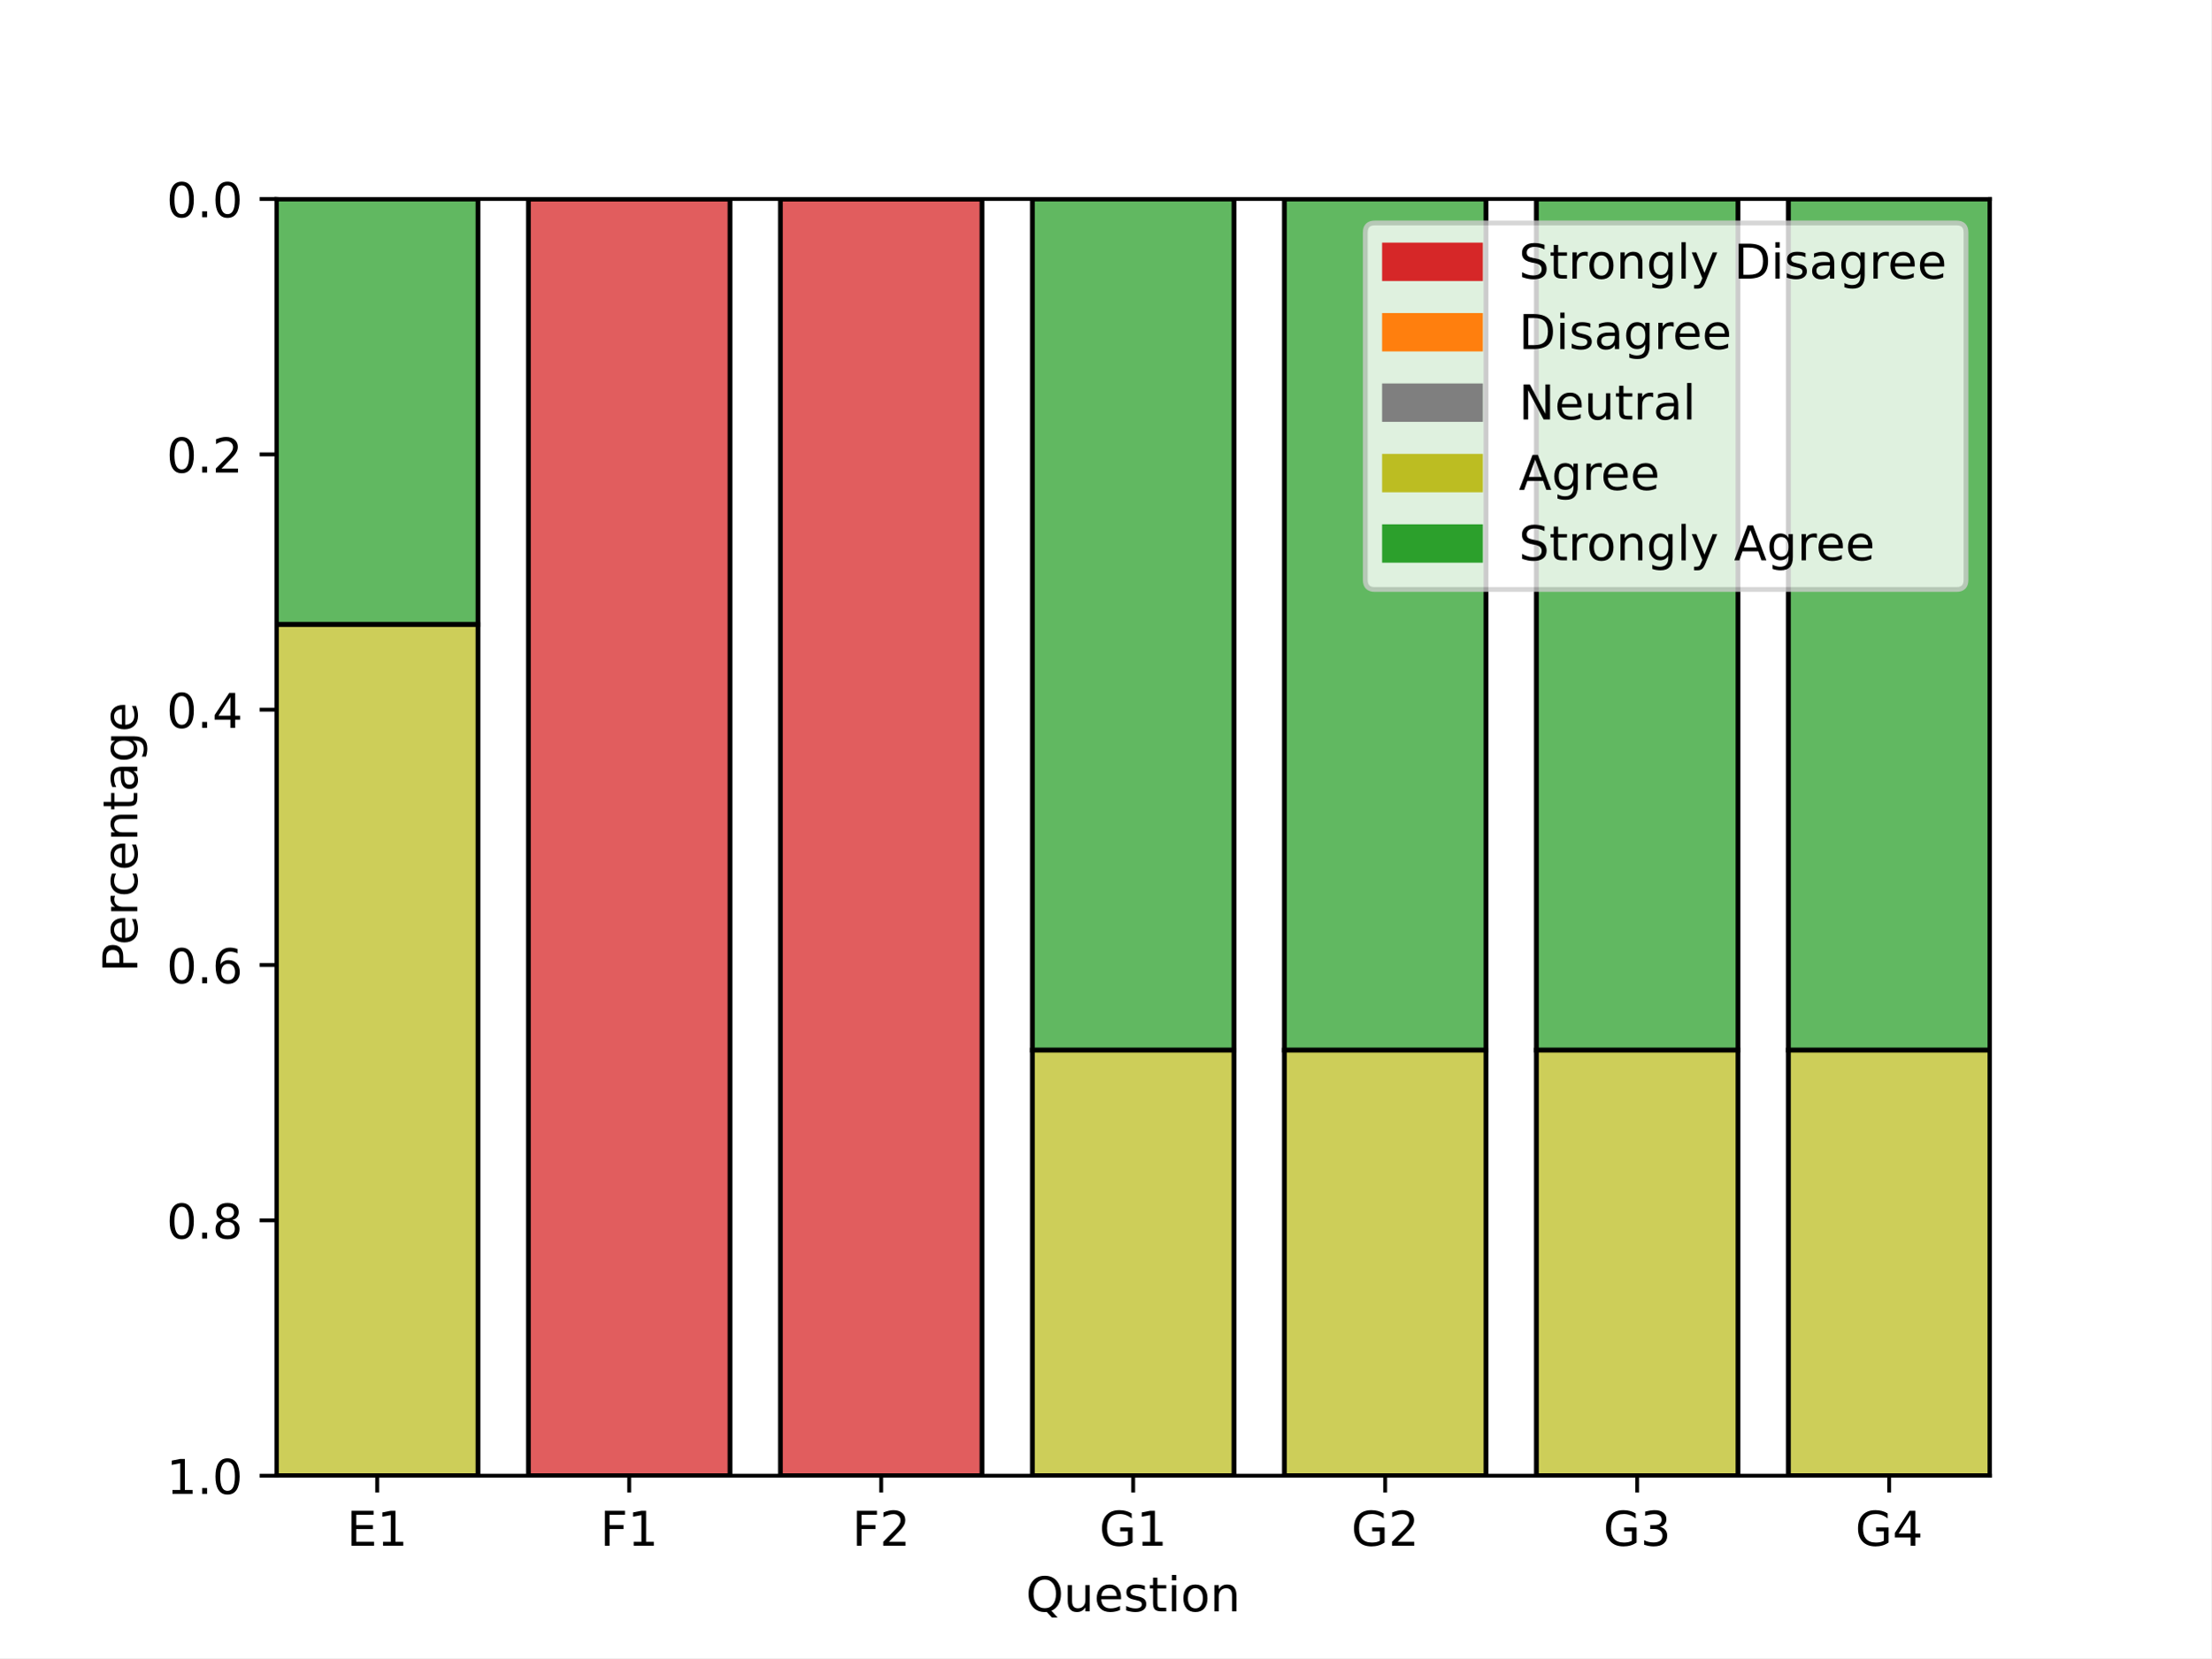
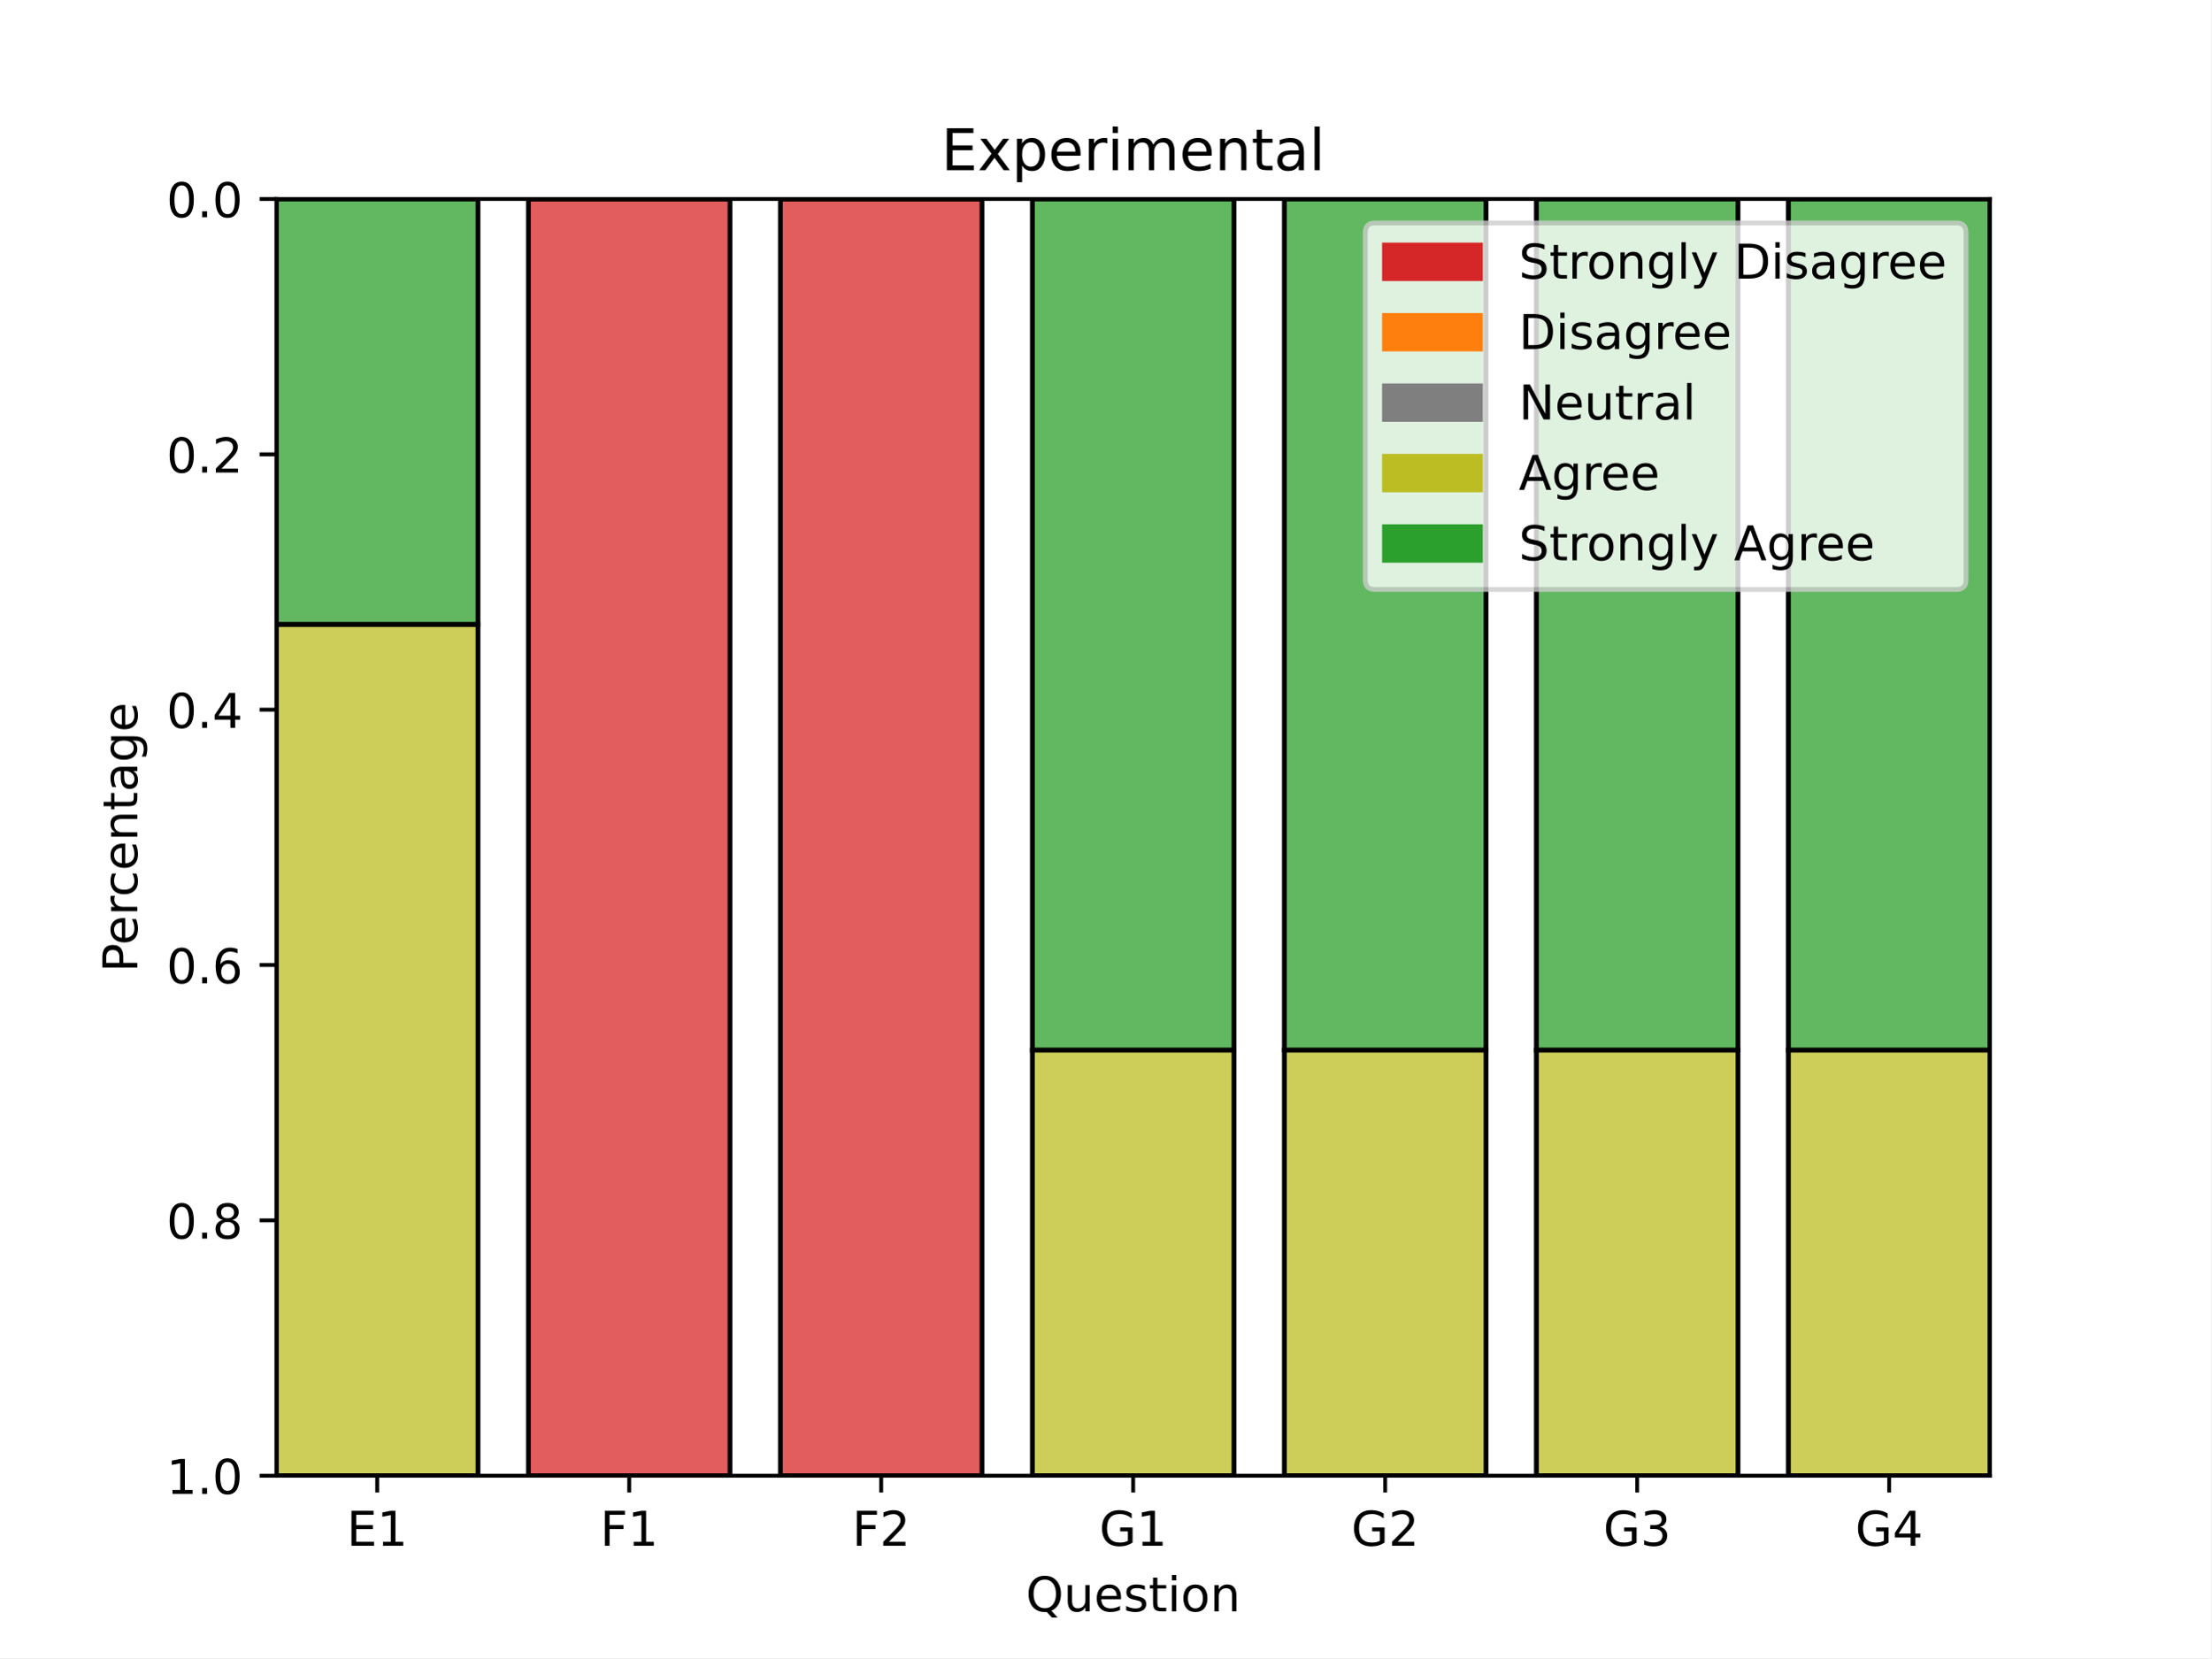
<svg xmlns="http://www.w3.org/2000/svg" xmlns:xlink="http://www.w3.org/1999/xlink" width="460.8pt" height="345.6pt" viewBox="0 0 460.8 345.6" version="1.1">
  <defs>
    <style type="text/css">*{stroke-linejoin: round; stroke-linecap: butt}</style>
  </defs>
  <g id="figure_1">
    <g id="patch_1">
      <path d="M 0 345.6  L 460.8 345.6  L 460.8 0  L 0 0  z " style="fill: #ffffff" />
    </g>
    <g id="axes_1">
      <g id="patch_2">
        <path d="M 57.6 307.584  L 414.72 307.584  L 414.72 41.472  L 57.6 41.472  z " style="fill: #ffffff" />
      </g>
      <g id="patch_3">
-         <path d="M 57.6 41.472  L 99.614 41.472  L 99.614 130.176  L 57.6 130.176  z " clip-path="url(#pde5b92871e)" style="fill: #2ca02c; fill-opacity: 0.75; stroke: #000000; stroke-linejoin: miter" />
+         <path d="M 57.6 41.472  L 99.614 41.472  L 99.614 130.176  L 57.6 130.176  z " clip-path="url(#p86c67b16b8)" style="fill: #2ca02c; fill-opacity: 0.75; stroke: #000000; stroke-linejoin: miter" />
      </g>
      <g id="patch_4">
-         <path d="M 110.118 41.472  L 152.132 41.472  L 152.132 41.472  L 110.118 41.472  z " clip-path="url(#pde5b92871e)" style="fill: #2ca02c; fill-opacity: 0.75; stroke: #000000; stroke-linejoin: miter" />
+         <path d="M 110.118 41.472  L 152.132 41.472  L 152.132 41.472  L 110.118 41.472  z " clip-path="url(#p86c67b16b8)" style="fill: #2ca02c; fill-opacity: 0.75; stroke: #000000; stroke-linejoin: miter" />
      </g>
      <g id="patch_5">
-         <path d="M 162.635 41.472  L 204.649 41.472  L 204.649 41.472  L 162.635 41.472  z " clip-path="url(#pde5b92871e)" style="fill: #2ca02c; fill-opacity: 0.75; stroke: #000000; stroke-linejoin: miter" />
+         <path d="M 162.635 41.472  L 204.649 41.472  L 204.649 41.472  L 162.635 41.472  z " clip-path="url(#p86c67b16b8)" style="fill: #2ca02c; fill-opacity: 0.75; stroke: #000000; stroke-linejoin: miter" />
      </g>
      <g id="patch_6">
-         <path d="M 215.153 41.472  L 257.167 41.472  L 257.167 218.88  L 215.153 218.88  z " clip-path="url(#pde5b92871e)" style="fill: #2ca02c; fill-opacity: 0.75; stroke: #000000; stroke-linejoin: miter" />
+         <path d="M 215.153 41.472  L 257.167 41.472  L 257.167 218.88  L 215.153 218.88  z " clip-path="url(#p86c67b16b8)" style="fill: #2ca02c; fill-opacity: 0.75; stroke: #000000; stroke-linejoin: miter" />
      </g>
      <g id="patch_7">
-         <path d="M 267.671 41.472  L 309.685 41.472  L 309.685 218.88  L 267.671 218.88  z " clip-path="url(#pde5b92871e)" style="fill: #2ca02c; fill-opacity: 0.75; stroke: #000000; stroke-linejoin: miter" />
+         <path d="M 267.671 41.472  L 309.685 41.472  L 309.685 218.88  L 267.671 218.88  z " clip-path="url(#p86c67b16b8)" style="fill: #2ca02c; fill-opacity: 0.75; stroke: #000000; stroke-linejoin: miter" />
      </g>
      <g id="patch_8">
-         <path d="M 320.188 41.472  L 362.202 41.472  L 362.202 218.88  L 320.188 218.88  z " clip-path="url(#pde5b92871e)" style="fill: #2ca02c; fill-opacity: 0.75; stroke: #000000; stroke-linejoin: miter" />
+         <path d="M 320.188 41.472  L 362.202 41.472  L 362.202 218.88  L 320.188 218.88  z " clip-path="url(#p86c67b16b8)" style="fill: #2ca02c; fill-opacity: 0.75; stroke: #000000; stroke-linejoin: miter" />
      </g>
      <g id="patch_9">
-         <path d="M 372.706 41.472  L 414.72 41.472  L 414.72 218.88  L 372.706 218.88  z " clip-path="url(#pde5b92871e)" style="fill: #2ca02c; fill-opacity: 0.75; stroke: #000000; stroke-linejoin: miter" />
+         <path d="M 372.706 41.472  L 414.72 41.472  L 414.72 218.88  L 372.706 218.88  z " clip-path="url(#p86c67b16b8)" style="fill: #2ca02c; fill-opacity: 0.75; stroke: #000000; stroke-linejoin: miter" />
      </g>
      <g id="patch_10">
-         <path d="M 57.6 130.176  L 99.614 130.176  L 99.614 307.584  L 57.6 307.584  z " clip-path="url(#pde5b92871e)" style="fill: #bcbd22; fill-opacity: 0.75; stroke: #000000; stroke-linejoin: miter" />
+         <path d="M 57.6 130.176  L 99.614 130.176  L 99.614 307.584  L 57.6 307.584  z " clip-path="url(#p86c67b16b8)" style="fill: #bcbd22; fill-opacity: 0.75; stroke: #000000; stroke-linejoin: miter" />
      </g>
      <g id="patch_11">
-         <path d="M 110.118 41.472  L 152.132 41.472  L 152.132 41.472  L 110.118 41.472  z " clip-path="url(#pde5b92871e)" style="fill: #bcbd22; fill-opacity: 0.75; stroke: #000000; stroke-linejoin: miter" />
+         <path d="M 110.118 41.472  L 152.132 41.472  L 152.132 41.472  L 110.118 41.472  z " clip-path="url(#p86c67b16b8)" style="fill: #bcbd22; fill-opacity: 0.75; stroke: #000000; stroke-linejoin: miter" />
      </g>
      <g id="patch_12">
-         <path d="M 162.635 41.472  L 204.649 41.472  L 204.649 41.472  L 162.635 41.472  z " clip-path="url(#pde5b92871e)" style="fill: #bcbd22; fill-opacity: 0.75; stroke: #000000; stroke-linejoin: miter" />
+         <path d="M 162.635 41.472  L 204.649 41.472  L 204.649 41.472  L 162.635 41.472  z " clip-path="url(#p86c67b16b8)" style="fill: #bcbd22; fill-opacity: 0.75; stroke: #000000; stroke-linejoin: miter" />
      </g>
      <g id="patch_13">
-         <path d="M 215.153 218.88  L 257.167 218.88  L 257.167 307.584  L 215.153 307.584  z " clip-path="url(#pde5b92871e)" style="fill: #bcbd22; fill-opacity: 0.75; stroke: #000000; stroke-linejoin: miter" />
+         <path d="M 215.153 218.88  L 257.167 218.88  L 257.167 307.584  L 215.153 307.584  z " clip-path="url(#p86c67b16b8)" style="fill: #bcbd22; fill-opacity: 0.75; stroke: #000000; stroke-linejoin: miter" />
      </g>
      <g id="patch_14">
-         <path d="M 267.671 218.88  L 309.685 218.88  L 309.685 307.584  L 267.671 307.584  z " clip-path="url(#pde5b92871e)" style="fill: #bcbd22; fill-opacity: 0.75; stroke: #000000; stroke-linejoin: miter" />
+         <path d="M 267.671 218.88  L 309.685 218.88  L 309.685 307.584  L 267.671 307.584  z " clip-path="url(#p86c67b16b8)" style="fill: #bcbd22; fill-opacity: 0.75; stroke: #000000; stroke-linejoin: miter" />
      </g>
      <g id="patch_15">
-         <path d="M 320.188 218.88  L 362.202 218.88  L 362.202 307.584  L 320.188 307.584  z " clip-path="url(#pde5b92871e)" style="fill: #bcbd22; fill-opacity: 0.75; stroke: #000000; stroke-linejoin: miter" />
+         <path d="M 320.188 218.88  L 362.202 218.88  L 362.202 307.584  L 320.188 307.584  z " clip-path="url(#p86c67b16b8)" style="fill: #bcbd22; fill-opacity: 0.75; stroke: #000000; stroke-linejoin: miter" />
      </g>
      <g id="patch_16">
-         <path d="M 372.706 218.88  L 414.72 218.88  L 414.72 307.584  L 372.706 307.584  z " clip-path="url(#pde5b92871e)" style="fill: #bcbd22; fill-opacity: 0.75; stroke: #000000; stroke-linejoin: miter" />
+         <path d="M 372.706 218.88  L 414.72 218.88  L 414.72 307.584  L 372.706 307.584  z " clip-path="url(#p86c67b16b8)" style="fill: #bcbd22; fill-opacity: 0.75; stroke: #000000; stroke-linejoin: miter" />
      </g>
      <g id="patch_17">
-         <path d="M 57.6 307.584  L 99.614 307.584  L 99.614 307.584  L 57.6 307.584  z " clip-path="url(#pde5b92871e)" style="fill: #d62728; fill-opacity: 0.75; stroke: #000000; stroke-linejoin: miter" />
+         <path d="M 57.6 307.584  L 99.614 307.584  L 99.614 307.584  L 57.6 307.584  z " clip-path="url(#p86c67b16b8)" style="fill: #d62728; fill-opacity: 0.75; stroke: #000000; stroke-linejoin: miter" />
      </g>
      <g id="patch_18">
-         <path d="M 110.118 41.472  L 152.132 41.472  L 152.132 307.584  L 110.118 307.584  z " clip-path="url(#pde5b92871e)" style="fill: #d62728; fill-opacity: 0.75; stroke: #000000; stroke-linejoin: miter" />
+         <path d="M 110.118 41.472  L 152.132 41.472  L 152.132 307.584  L 110.118 307.584  z " clip-path="url(#p86c67b16b8)" style="fill: #d62728; fill-opacity: 0.75; stroke: #000000; stroke-linejoin: miter" />
      </g>
      <g id="patch_19">
-         <path d="M 162.635 41.472  L 204.649 41.472  L 204.649 307.584  L 162.635 307.584  z " clip-path="url(#pde5b92871e)" style="fill: #d62728; fill-opacity: 0.75; stroke: #000000; stroke-linejoin: miter" />
+         <path d="M 162.635 41.472  L 204.649 41.472  L 204.649 307.584  L 162.635 307.584  z " clip-path="url(#p86c67b16b8)" style="fill: #d62728; fill-opacity: 0.75; stroke: #000000; stroke-linejoin: miter" />
      </g>
      <g id="patch_20">
-         <path d="M 215.153 307.584  L 257.167 307.584  L 257.167 307.584  L 215.153 307.584  z " clip-path="url(#pde5b92871e)" style="fill: #d62728; fill-opacity: 0.75; stroke: #000000; stroke-linejoin: miter" />
+         <path d="M 215.153 307.584  L 257.167 307.584  L 257.167 307.584  L 215.153 307.584  z " clip-path="url(#p86c67b16b8)" style="fill: #d62728; fill-opacity: 0.75; stroke: #000000; stroke-linejoin: miter" />
      </g>
      <g id="patch_21">
-         <path d="M 267.671 307.584  L 309.685 307.584  L 309.685 307.584  L 267.671 307.584  z " clip-path="url(#pde5b92871e)" style="fill: #d62728; fill-opacity: 0.75; stroke: #000000; stroke-linejoin: miter" />
+         <path d="M 267.671 307.584  L 309.685 307.584  L 309.685 307.584  L 267.671 307.584  z " clip-path="url(#p86c67b16b8)" style="fill: #d62728; fill-opacity: 0.75; stroke: #000000; stroke-linejoin: miter" />
      </g>
      <g id="patch_22">
-         <path d="M 320.188 307.584  L 362.202 307.584  L 362.202 307.584  L 320.188 307.584  z " clip-path="url(#pde5b92871e)" style="fill: #d62728; fill-opacity: 0.75; stroke: #000000; stroke-linejoin: miter" />
+         <path d="M 320.188 307.584  L 362.202 307.584  L 362.202 307.584  L 320.188 307.584  z " clip-path="url(#p86c67b16b8)" style="fill: #d62728; fill-opacity: 0.75; stroke: #000000; stroke-linejoin: miter" />
      </g>
      <g id="patch_23">
-         <path d="M 372.706 307.584  L 414.72 307.584  L 414.72 307.584  L 372.706 307.584  z " clip-path="url(#pde5b92871e)" style="fill: #d62728; fill-opacity: 0.75; stroke: #000000; stroke-linejoin: miter" />
+         <path d="M 372.706 307.584  L 414.72 307.584  L 414.72 307.584  L 372.706 307.584  z " clip-path="url(#p86c67b16b8)" style="fill: #d62728; fill-opacity: 0.75; stroke: #000000; stroke-linejoin: miter" />
      </g>
      <g id="matplotlib.axis_1">
        <g id="xtick_1">
          <g id="line2d_1">
            <defs>
-               <path id="m8347a67094" d="M 0 0  L 0 3.5  " style="stroke: #000000; stroke-width: 0.8" />
-             </defs>
-             <g>
-               <use xlink:href="#m8347a67094" x="78.607" y="307.584" style="stroke: #000000; stroke-width: 0.8" />
+               <path id="m85c0eab8aa" d="M 0 0  L 0 3.5  " style="stroke: #000000; stroke-width: 0.8" />
+             </defs>
+             <g>
+               <use xlink:href="#m85c0eab8aa" x="78.607" y="307.584" style="stroke: #000000; stroke-width: 0.8" />
            </g>
          </g>
          <g id="text_1">
            <g transform="translate(72.26643 322.1824) scale(0.1 -0.1)">
              <defs>
                <path id="DejaVuSans-45" d="M 628 4666  L 3578 4666  L 3578 4134  L 1259 4134  L 1259 2753  L 3481 2753  L 3481 2222  L 1259 2222  L 1259 531  L 3634 531  L 3634 0  L 628 0  L 628 4666  z " transform="scale(0.015625)" />
                <path id="DejaVuSans-31" d="M 794 531  L 1825 531  L 1825 4091  L 703 3866  L 703 4441  L 1819 4666  L 2450 4666  L 2450 531  L 3481 531  L 3481 0  L 794 0  L 794 531  z " transform="scale(0.015625)" />
              </defs>
              <use xlink:href="#DejaVuSans-45" />
              <use xlink:href="#DejaVuSans-31" x="63.184" />
            </g>
          </g>
        </g>
        <g id="xtick_2">
          <g id="line2d_2">
            <g>
-               <use xlink:href="#m8347a67094" x="131.125" y="307.584" style="stroke: #000000; stroke-width: 0.8" />
+               <use xlink:href="#m85c0eab8aa" x="131.125" y="307.584" style="stroke: #000000; stroke-width: 0.8" />
            </g>
          </g>
          <g id="text_2">
            <g transform="translate(125.0677 322.1824) scale(0.1 -0.1)">
              <defs>
                <path id="DejaVuSans-46" d="M 628 4666  L 3309 4666  L 3309 4134  L 1259 4134  L 1259 2759  L 3109 2759  L 3109 2228  L 1259 2228  L 1259 0  L 628 0  L 628 4666  z " transform="scale(0.015625)" />
              </defs>
              <use xlink:href="#DejaVuSans-46" />
              <use xlink:href="#DejaVuSans-31" x="57.52" />
            </g>
          </g>
        </g>
        <g id="xtick_3">
          <g id="line2d_3">
            <g>
-               <use xlink:href="#m8347a67094" x="183.642" y="307.584" style="stroke: #000000; stroke-width: 0.8" />
+               <use xlink:href="#m85c0eab8aa" x="183.642" y="307.584" style="stroke: #000000; stroke-width: 0.8" />
            </g>
          </g>
          <g id="text_3">
            <g transform="translate(177.5853 322.1824) scale(0.1 -0.1)">
              <defs>
                <path id="DejaVuSans-32" d="M 1228 531  L 3431 531  L 3431 0  L 469 0  L 469 531  Q 828 903 1448 1529  Q 2069 2156 2228 2338  Q 2531 2678 2651 2914  Q 2772 3150 2772 3378  Q 2772 3750 2511 3984  Q 2250 4219 1831 4219  Q 1534 4219 1204 4116  Q 875 4013 500 3803  L 500 4441  Q 881 4594 1212 4672  Q 1544 4750 1819 4750  Q 2544 4750 2975 4387  Q 3406 4025 3406 3419  Q 3406 3131 3298 2873  Q 3191 2616 2906 2266  Q 2828 2175 2409 1742  Q 1991 1309 1228 531  z " transform="scale(0.015625)" />
              </defs>
              <use xlink:href="#DejaVuSans-46" />
              <use xlink:href="#DejaVuSans-32" x="57.52" />
            </g>
          </g>
        </g>
        <g id="xtick_4">
          <g id="line2d_4">
            <g>
-               <use xlink:href="#m8347a67094" x="236.16" y="307.584" style="stroke: #000000; stroke-width: 0.8" />
+               <use xlink:href="#m85c0eab8aa" x="236.16" y="307.584" style="stroke: #000000; stroke-width: 0.8" />
            </g>
          </g>
          <g id="text_4">
            <g transform="translate(229.1045 322.1824) scale(0.1 -0.1)">
              <defs>
                <path id="DejaVuSans-47" d="M 3809 666  L 3809 1919  L 2778 1919  L 2778 2438  L 4434 2438  L 4434 434  Q 4069 175 3628 42  Q 3188 -91 2688 -91  Q 1594 -91 976 548  Q 359 1188 359 2328  Q 359 3472 976 4111  Q 1594 4750 2688 4750  Q 3144 4750 3555 4637  Q 3966 4525 4313 4306  L 4313 3634  Q 3963 3931 3569 4081  Q 3175 4231 2741 4231  Q 1884 4231 1454 3753  Q 1025 3275 1025 2328  Q 1025 1384 1454 906  Q 1884 428 2741 428  Q 3075 428 3337 486  Q 3600 544 3809 666  z " transform="scale(0.015625)" />
              </defs>
              <use xlink:href="#DejaVuSans-47" />
              <use xlink:href="#DejaVuSans-31" x="77.49" />
            </g>
          </g>
        </g>
        <g id="xtick_5">
          <g id="line2d_5">
            <g>
-               <use xlink:href="#m8347a67094" x="288.678" y="307.584" style="stroke: #000000; stroke-width: 0.8" />
+               <use xlink:href="#m85c0eab8aa" x="288.678" y="307.584" style="stroke: #000000; stroke-width: 0.8" />
            </g>
          </g>
          <g id="text_5">
            <g transform="translate(281.6222 322.1824) scale(0.1 -0.1)">
              <use xlink:href="#DejaVuSans-47" />
              <use xlink:href="#DejaVuSans-32" x="77.49" />
            </g>
          </g>
        </g>
        <g id="xtick_6">
          <g id="line2d_6">
            <g>
-               <use xlink:href="#m8347a67094" x="341.195" y="307.584" style="stroke: #000000; stroke-width: 0.8" />
+               <use xlink:href="#m85c0eab8aa" x="341.195" y="307.584" style="stroke: #000000; stroke-width: 0.8" />
            </g>
          </g>
          <g id="text_6">
            <g transform="translate(334.1398 322.1824) scale(0.1 -0.1)">
              <defs>
                <path id="DejaVuSans-33" d="M 2597 2516  Q 3050 2419 3304 2112  Q 3559 1806 3559 1356  Q 3559 666 3084 287  Q 2609 -91 1734 -91  Q 1441 -91 1130 -33  Q 819 25 488 141  L 488 750  Q 750 597 1062 519  Q 1375 441 1716 441  Q 2309 441 2620 675  Q 2931 909 2931 1356  Q 2931 1769 2642 2001  Q 2353 2234 1838 2234  L 1294 2234  L 1294 2753  L 1863 2753  Q 2328 2753 2575 2939  Q 2822 3125 2822 3475  Q 2822 3834 2567 4026  Q 2313 4219 1838 4219  Q 1578 4219 1281 4162  Q 984 4106 628 3988  L 628 4550  Q 988 4650 1302 4700  Q 1616 4750 1894 4750  Q 2613 4750 3031 4423  Q 3450 4097 3450 3541  Q 3450 3153 3228 2886  Q 3006 2619 2597 2516  z " transform="scale(0.015625)" />
              </defs>
              <use xlink:href="#DejaVuSans-47" />
              <use xlink:href="#DejaVuSans-33" x="77.49" />
            </g>
          </g>
        </g>
        <g id="xtick_7">
          <g id="line2d_7">
            <g>
-               <use xlink:href="#m8347a67094" x="393.713" y="307.584" style="stroke: #000000; stroke-width: 0.8" />
+               <use xlink:href="#m85c0eab8aa" x="393.713" y="307.584" style="stroke: #000000; stroke-width: 0.8" />
            </g>
          </g>
          <g id="text_7">
            <g transform="translate(386.6575 322.1824) scale(0.1 -0.1)">
              <defs>
                <path id="DejaVuSans-34" d="M 2419 4116  L 825 1625  L 2419 1625  L 2419 4116  z M 2253 4666  L 3047 4666  L 3047 1625  L 3713 1625  L 3713 1100  L 3047 1100  L 3047 0  L 2419 0  L 2419 1100  L 313 1100  L 313 1709  L 2253 4666  z " transform="scale(0.015625)" />
              </defs>
              <use xlink:href="#DejaVuSans-47" />
              <use xlink:href="#DejaVuSans-34" x="77.49" />
            </g>
          </g>
        </g>
        <g id="text_8">
          <g transform="translate(213.7967 335.8606) scale(0.1 -0.1)">
            <defs>
              <path id="DejaVuSans-51" d="M 2522 4238  Q 1834 4238 1429 3725  Q 1025 3213 1025 2328  Q 1025 1447 1429 934  Q 1834 422 2522 422  Q 3209 422 3611 934  Q 4013 1447 4013 2328  Q 4013 3213 3611 3725  Q 3209 4238 2522 4238  z M 3406 84  L 4238 -825  L 3475 -825  L 2784 -78  Q 2681 -84 2626 -87  Q 2572 -91 2522 -91  Q 1538 -91 948 567  Q 359 1225 359 2328  Q 359 3434 948 4092  Q 1538 4750 2522 4750  Q 3503 4750 4090 4092  Q 4678 3434 4678 2328  Q 4678 1516 4351 937  Q 4025 359 3406 84  z " transform="scale(0.015625)" />
              <path id="DejaVuSans-75" d="M 544 1381  L 544 3500  L 1119 3500  L 1119 1403  Q 1119 906 1312 657  Q 1506 409 1894 409  Q 2359 409 2629 706  Q 2900 1003 2900 1516  L 2900 3500  L 3475 3500  L 3475 0  L 2900 0  L 2900 538  Q 2691 219 2414 64  Q 2138 -91 1772 -91  Q 1169 -91 856 284  Q 544 659 544 1381  z M 1991 3584  L 1991 3584  z " transform="scale(0.015625)" />
              <path id="DejaVuSans-65" d="M 3597 1894  L 3597 1613  L 953 1613  Q 991 1019 1311 708  Q 1631 397 2203 397  Q 2534 397 2845 478  Q 3156 559 3463 722  L 3463 178  Q 3153 47 2828 -22  Q 2503 -91 2169 -91  Q 1331 -91 842 396  Q 353 884 353 1716  Q 353 2575 817 3079  Q 1281 3584 2069 3584  Q 2775 3584 3186 3129  Q 3597 2675 3597 1894  z M 3022 2063  Q 3016 2534 2758 2815  Q 2500 3097 2075 3097  Q 1594 3097 1305 2825  Q 1016 2553 972 2059  L 3022 2063  z " transform="scale(0.015625)" />
              <path id="DejaVuSans-73" d="M 2834 3397  L 2834 2853  Q 2591 2978 2328 3040  Q 2066 3103 1784 3103  Q 1356 3103 1142 2972  Q 928 2841 928 2578  Q 928 2378 1081 2264  Q 1234 2150 1697 2047  L 1894 2003  Q 2506 1872 2764 1633  Q 3022 1394 3022 966  Q 3022 478 2636 193  Q 2250 -91 1575 -91  Q 1294 -91 989 -36  Q 684 19 347 128  L 347 722  Q 666 556 975 473  Q 1284 391 1588 391  Q 1994 391 2212 530  Q 2431 669 2431 922  Q 2431 1156 2273 1281  Q 2116 1406 1581 1522  L 1381 1569  Q 847 1681 609 1914  Q 372 2147 372 2553  Q 372 3047 722 3315  Q 1072 3584 1716 3584  Q 2034 3584 2315 3537  Q 2597 3491 2834 3397  z " transform="scale(0.015625)" />
              <path id="DejaVuSans-74" d="M 1172 4494  L 1172 3500  L 2356 3500  L 2356 3053  L 1172 3053  L 1172 1153  Q 1172 725 1289 603  Q 1406 481 1766 481  L 2356 481  L 2356 0  L 1766 0  Q 1100 0 847 248  Q 594 497 594 1153  L 594 3053  L 172 3053  L 172 3500  L 594 3500  L 594 4494  L 1172 4494  z " transform="scale(0.015625)" />
              <path id="DejaVuSans-69" d="M 603 3500  L 1178 3500  L 1178 0  L 603 0  L 603 3500  z M 603 4863  L 1178 4863  L 1178 4134  L 603 4134  L 603 4863  z " transform="scale(0.015625)" />
              <path id="DejaVuSans-6f" d="M 1959 3097  Q 1497 3097 1228 2736  Q 959 2375 959 1747  Q 959 1119 1226 758  Q 1494 397 1959 397  Q 2419 397 2687 759  Q 2956 1122 2956 1747  Q 2956 2369 2687 2733  Q 2419 3097 1959 3097  z M 1959 3584  Q 2709 3584 3137 3096  Q 3566 2609 3566 1747  Q 3566 888 3137 398  Q 2709 -91 1959 -91  Q 1206 -91 779 398  Q 353 888 353 1747  Q 353 2609 779 3096  Q 1206 3584 1959 3584  z " transform="scale(0.015625)" />
              <path id="DejaVuSans-6e" d="M 3513 2113  L 3513 0  L 2938 0  L 2938 2094  Q 2938 2591 2744 2837  Q 2550 3084 2163 3084  Q 1697 3084 1428 2787  Q 1159 2491 1159 1978  L 1159 0  L 581 0  L 581 3500  L 1159 3500  L 1159 2956  Q 1366 3272 1645 3428  Q 1925 3584 2291 3584  Q 2894 3584 3203 3211  Q 3513 2838 3513 2113  z " transform="scale(0.015625)" />
            </defs>
            <use xlink:href="#DejaVuSans-51" />
            <use xlink:href="#DejaVuSans-75" x="78.711" />
            <use xlink:href="#DejaVuSans-65" x="142.09" />
            <use xlink:href="#DejaVuSans-73" x="203.613" />
            <use xlink:href="#DejaVuSans-74" x="255.713" />
            <use xlink:href="#DejaVuSans-69" x="294.922" />
            <use xlink:href="#DejaVuSans-6f" x="322.705" />
            <use xlink:href="#DejaVuSans-6e" x="383.887" />
          </g>
        </g>
      </g>
      <g id="matplotlib.axis_2">
        <g id="ytick_1">
          <g id="line2d_8">
            <defs>
-               <path id="m135da05653" d="M 0 0  L -3.5 0  " style="stroke: #000000; stroke-width: 0.8" />
-             </defs>
-             <g>
-               <use xlink:href="#m135da05653" x="57.6" y="41.472" style="stroke: #000000; stroke-width: 0.8" />
+               <path id="m5cc9543b93" d="M 0 0  L -3.5 0  " style="stroke: #000000; stroke-width: 0.8" />
+             </defs>
+             <g>
+               <use xlink:href="#m5cc9543b93" x="57.6" y="41.472" style="stroke: #000000; stroke-width: 0.8" />
            </g>
          </g>
          <g id="text_9">
            <g transform="translate(34.69687 45.27122) scale(0.1 -0.1)">
              <defs>
                <path id="DejaVuSans-30" d="M 2034 4250  Q 1547 4250 1301 3770  Q 1056 3291 1056 2328  Q 1056 1369 1301 889  Q 1547 409 2034 409  Q 2525 409 2770 889  Q 3016 1369 3016 2328  Q 3016 3291 2770 3770  Q 2525 4250 2034 4250  z M 2034 4750  Q 2819 4750 3233 4129  Q 3647 3509 3647 2328  Q 3647 1150 3233 529  Q 2819 -91 2034 -91  Q 1250 -91 836 529  Q 422 1150 422 2328  Q 422 3509 836 4129  Q 1250 4750 2034 4750  z " transform="scale(0.015625)" />
                <path id="DejaVuSans-2e" d="M 684 794  L 1344 794  L 1344 0  L 684 0  L 684 794  z " transform="scale(0.015625)" />
              </defs>
              <use xlink:href="#DejaVuSans-30" />
              <use xlink:href="#DejaVuSans-2e" x="63.623" />
              <use xlink:href="#DejaVuSans-30" x="95.41" />
            </g>
          </g>
        </g>
        <g id="ytick_2">
          <g id="line2d_9">
            <g>
-               <use xlink:href="#m135da05653" x="57.6" y="94.694" style="stroke: #000000; stroke-width: 0.8" />
+               <use xlink:href="#m5cc9543b93" x="57.6" y="94.694" style="stroke: #000000; stroke-width: 0.8" />
            </g>
          </g>
          <g id="text_10">
            <g transform="translate(34.69687 98.49362) scale(0.1 -0.1)">
              <use xlink:href="#DejaVuSans-30" />
              <use xlink:href="#DejaVuSans-2e" x="63.623" />
              <use xlink:href="#DejaVuSans-32" x="95.41" />
            </g>
          </g>
        </g>
        <g id="ytick_3">
          <g id="line2d_10">
            <g>
-               <use xlink:href="#m135da05653" x="57.6" y="147.917" style="stroke: #000000; stroke-width: 0.8" />
+               <use xlink:href="#m5cc9543b93" x="57.6" y="147.917" style="stroke: #000000; stroke-width: 0.8" />
            </g>
          </g>
          <g id="text_11">
            <g transform="translate(34.69687 151.716) scale(0.1 -0.1)">
              <use xlink:href="#DejaVuSans-30" />
              <use xlink:href="#DejaVuSans-2e" x="63.623" />
              <use xlink:href="#DejaVuSans-34" x="95.41" />
            </g>
          </g>
        </g>
        <g id="ytick_4">
          <g id="line2d_11">
            <g>
-               <use xlink:href="#m135da05653" x="57.6" y="201.139" style="stroke: #000000; stroke-width: 0.8" />
+               <use xlink:href="#m5cc9543b93" x="57.6" y="201.139" style="stroke: #000000; stroke-width: 0.8" />
            </g>
          </g>
          <g id="text_12">
            <g transform="translate(34.69687 204.9384) scale(0.1 -0.1)">
              <defs>
                <path id="DejaVuSans-36" d="M 2113 2584  Q 1688 2584 1439 2293  Q 1191 2003 1191 1497  Q 1191 994 1439 701  Q 1688 409 2113 409  Q 2538 409 2786 701  Q 3034 994 3034 1497  Q 3034 2003 2786 2293  Q 2538 2584 2113 2584  z M 3366 4563  L 3366 3988  Q 3128 4100 2886 4159  Q 2644 4219 2406 4219  Q 1781 4219 1451 3797  Q 1122 3375 1075 2522  Q 1259 2794 1537 2939  Q 1816 3084 2150 3084  Q 2853 3084 3261 2657  Q 3669 2231 3669 1497  Q 3669 778 3244 343  Q 2819 -91 2113 -91  Q 1303 -91 875 529  Q 447 1150 447 2328  Q 447 3434 972 4092  Q 1497 4750 2381 4750  Q 2619 4750 2861 4703  Q 3103 4656 3366 4563  z " transform="scale(0.015625)" />
              </defs>
              <use xlink:href="#DejaVuSans-30" />
              <use xlink:href="#DejaVuSans-2e" x="63.623" />
              <use xlink:href="#DejaVuSans-36" x="95.41" />
            </g>
          </g>
        </g>
        <g id="ytick_5">
          <g id="line2d_12">
            <g>
-               <use xlink:href="#m135da05653" x="57.6" y="254.362" style="stroke: #000000; stroke-width: 0.8" />
+               <use xlink:href="#m5cc9543b93" x="57.6" y="254.362" style="stroke: #000000; stroke-width: 0.8" />
            </g>
          </g>
          <g id="text_13">
            <g transform="translate(34.69687 258.1608) scale(0.1 -0.1)">
              <defs>
                <path id="DejaVuSans-38" d="M 2034 2216  Q 1584 2216 1326 1975  Q 1069 1734 1069 1313  Q 1069 891 1326 650  Q 1584 409 2034 409  Q 2484 409 2743 651  Q 3003 894 3003 1313  Q 3003 1734 2745 1975  Q 2488 2216 2034 2216  z M 1403 2484  Q 997 2584 770 2862  Q 544 3141 544 3541  Q 544 4100 942 4425  Q 1341 4750 2034 4750  Q 2731 4750 3128 4425  Q 3525 4100 3525 3541  Q 3525 3141 3298 2862  Q 3072 2584 2669 2484  Q 3125 2378 3379 2068  Q 3634 1759 3634 1313  Q 3634 634 3220 271  Q 2806 -91 2034 -91  Q 1263 -91 848 271  Q 434 634 434 1313  Q 434 1759 690 2068  Q 947 2378 1403 2484  z M 1172 3481  Q 1172 3119 1398 2916  Q 1625 2713 2034 2713  Q 2441 2713 2670 2916  Q 2900 3119 2900 3481  Q 2900 3844 2670 4047  Q 2441 4250 2034 4250  Q 1625 4250 1398 4047  Q 1172 3844 1172 3481  z " transform="scale(0.015625)" />
              </defs>
              <use xlink:href="#DejaVuSans-30" />
              <use xlink:href="#DejaVuSans-2e" x="63.623" />
              <use xlink:href="#DejaVuSans-38" x="95.41" />
            </g>
          </g>
        </g>
        <g id="ytick_6">
          <g id="line2d_13">
            <g>
-               <use xlink:href="#m135da05653" x="57.6" y="307.584" style="stroke: #000000; stroke-width: 0.8" />
+               <use xlink:href="#m5cc9543b93" x="57.6" y="307.584" style="stroke: #000000; stroke-width: 0.8" />
            </g>
          </g>
          <g id="text_14">
            <g transform="translate(34.69687 311.3832) scale(0.1 -0.1)">
              <use xlink:href="#DejaVuSans-31" />
              <use xlink:href="#DejaVuSans-2e" x="63.623" />
              <use xlink:href="#DejaVuSans-30" x="95.41" />
            </g>
          </g>
        </g>
        <g id="text_15">
          <g transform="translate(28.61719 202.6507) rotate(-90) scale(0.1 -0.1)">
            <defs>
              <path id="DejaVuSans-50" d="M 1259 4147  L 1259 2394  L 2053 2394  Q 2494 2394 2734 2622  Q 2975 2850 2975 3272  Q 2975 3691 2734 3919  Q 2494 4147 2053 4147  L 1259 4147  z M 628 4666  L 2053 4666  Q 2838 4666 3239 4311  Q 3641 3956 3641 3272  Q 3641 2581 3239 2228  Q 2838 1875 2053 1875  L 1259 1875  L 1259 0  L 628 0  L 628 4666  z " transform="scale(0.015625)" />
              <path id="DejaVuSans-72" d="M 2631 2963  Q 2534 3019 2420 3045  Q 2306 3072 2169 3072  Q 1681 3072 1420 2755  Q 1159 2438 1159 1844  L 1159 0  L 581 0  L 581 3500  L 1159 3500  L 1159 2956  Q 1341 3275 1631 3429  Q 1922 3584 2338 3584  Q 2397 3584 2469 3576  Q 2541 3569 2628 3553  L 2631 2963  z " transform="scale(0.015625)" />
              <path id="DejaVuSans-63" d="M 3122 3366  L 3122 2828  Q 2878 2963 2633 3030  Q 2388 3097 2138 3097  Q 1578 3097 1268 2742  Q 959 2388 959 1747  Q 959 1106 1268 751  Q 1578 397 2138 397  Q 2388 397 2633 464  Q 2878 531 3122 666  L 3122 134  Q 2881 22 2623 -34  Q 2366 -91 2075 -91  Q 1284 -91 818 406  Q 353 903 353 1747  Q 353 2603 823 3093  Q 1294 3584 2113 3584  Q 2378 3584 2631 3529  Q 2884 3475 3122 3366  z " transform="scale(0.015625)" />
              <path id="DejaVuSans-61" d="M 2194 1759  Q 1497 1759 1228 1600  Q 959 1441 959 1056  Q 959 750 1161 570  Q 1363 391 1709 391  Q 2188 391 2477 730  Q 2766 1069 2766 1631  L 2766 1759  L 2194 1759  z M 3341 1997  L 3341 0  L 2766 0  L 2766 531  Q 2569 213 2275 61  Q 1981 -91 1556 -91  Q 1019 -91 701 211  Q 384 513 384 1019  Q 384 1609 779 1909  Q 1175 2209 1959 2209  L 2766 2209  L 2766 2266  Q 2766 2663 2505 2880  Q 2244 3097 1772 3097  Q 1472 3097 1187 3025  Q 903 2953 641 2809  L 641 3341  Q 956 3463 1253 3523  Q 1550 3584 1831 3584  Q 2591 3584 2966 3190  Q 3341 2797 3341 1997  z " transform="scale(0.015625)" />
              <path id="DejaVuSans-67" d="M 2906 1791  Q 2906 2416 2648 2759  Q 2391 3103 1925 3103  Q 1463 3103 1205 2759  Q 947 2416 947 1791  Q 947 1169 1205 825  Q 1463 481 1925 481  Q 2391 481 2648 825  Q 2906 1169 2906 1791  z M 3481 434  Q 3481 -459 3084 -895  Q 2688 -1331 1869 -1331  Q 1566 -1331 1297 -1286  Q 1028 -1241 775 -1147  L 775 -588  Q 1028 -725 1275 -790  Q 1522 -856 1778 -856  Q 2344 -856 2625 -561  Q 2906 -266 2906 331  L 2906 616  Q 2728 306 2450 153  Q 2172 0 1784 0  Q 1141 0 747 490  Q 353 981 353 1791  Q 353 2603 747 3093  Q 1141 3584 1784 3584  Q 2172 3584 2450 3431  Q 2728 3278 2906 2969  L 2906 3500  L 3481 3500  L 3481 434  z " transform="scale(0.015625)" />
            </defs>
            <use xlink:href="#DejaVuSans-50" />
            <use xlink:href="#DejaVuSans-65" x="56.678" />
            <use xlink:href="#DejaVuSans-72" x="118.201" />
            <use xlink:href="#DejaVuSans-63" x="157.064" />
            <use xlink:href="#DejaVuSans-65" x="212.045" />
            <use xlink:href="#DejaVuSans-6e" x="273.568" />
            <use xlink:href="#DejaVuSans-74" x="336.947" />
            <use xlink:href="#DejaVuSans-61" x="376.156" />
            <use xlink:href="#DejaVuSans-67" x="437.436" />
            <use xlink:href="#DejaVuSans-65" x="500.912" />
          </g>
        </g>
      </g>
      <g id="patch_24">
        <path d="M 57.6 307.584  L 57.6 41.472  " style="fill: none; stroke: #000000; stroke-width: 0.8; stroke-linejoin: miter; stroke-linecap: square" />
      </g>
      <g id="patch_25">
        <path d="M 414.72 307.584  L 414.72 41.472  " style="fill: none; stroke: #000000; stroke-width: 0.8; stroke-linejoin: miter; stroke-linecap: square" />
      </g>
      <g id="patch_26">
        <path d="M 57.6 307.584  L 414.72 307.584  " style="fill: none; stroke: #000000; stroke-width: 0.8; stroke-linejoin: miter; stroke-linecap: square" />
      </g>
      <g id="patch_27">
        <path d="M 57.6 41.472  L 414.72 41.472  " style="fill: none; stroke: #000000; stroke-width: 0.8; stroke-linejoin: miter; stroke-linecap: square" />
      </g>
+       <g id="text_16">
+         <g transform="translate(196.1484 35.472) scale(0.12 -0.12)">
+           <defs>
+             <path id="DejaVuSans-78" d="M 3513 3500  L 2247 1797  L 3578 0  L 2900 0  L 1881 1375  L 863 0  L 184 0  L 1544 1831  L 300 3500  L 978 3500  L 1906 2253  L 2834 3500  L 3513 3500  z " transform="scale(0.015625)" />
+             <path id="DejaVuSans-70" d="M 1159 525  L 1159 -1331  L 581 -1331  L 581 3500  L 1159 3500  L 1159 2969  Q 1341 3281 1617 3432  Q 1894 3584 2278 3584  Q 2916 3584 3314 3078  Q 3713 2572 3713 1747  Q 3713 922 3314 415  Q 2916 -91 2278 -91  Q 1894 -91 1617 61  Q 1341 213 1159 525  z M 3116 1747  Q 3116 2381 2855 2742  Q 2594 3103 2138 3103  Q 1681 3103 1420 2742  Q 1159 2381 1159 1747  Q 1159 1113 1420 752  Q 1681 391 2138 391  Q 2594 391 2855 752  Q 3116 1113 3116 1747  z " transform="scale(0.015625)" />
+             <path id="DejaVuSans-6d" d="M 3328 2828  Q 3544 3216 3844 3400  Q 4144 3584 4550 3584  Q 5097 3584 5394 3201  Q 5691 2819 5691 2113  L 5691 0  L 5113 0  L 5113 2094  Q 5113 2597 4934 2840  Q 4756 3084 4391 3084  Q 3944 3084 3684 2787  Q 3425 2491 3425 1978  L 3425 0  L 2847 0  L 2847 2094  Q 2847 2600 2669 2842  Q 2491 3084 2119 3084  Q 1678 3084 1418 2786  Q 1159 2488 1159 1978  L 1159 0  L 581 0  L 581 3500  L 1159 3500  L 1159 2956  Q 1356 3278 1631 3431  Q 1906 3584 2284 3584  Q 2666 3584 2933 3390  Q 3200 3197 3328 2828  z " transform="scale(0.015625)" />
+             <path id="DejaVuSans-6c" d="M 603 4863  L 1178 4863  L 1178 0  L 603 0  L 603 4863  z " transform="scale(0.015625)" />
+           </defs>
+           <use xlink:href="#DejaVuSans-45" />
+           <use xlink:href="#DejaVuSans-78" x="63.184" />
+           <use xlink:href="#DejaVuSans-70" x="122.363" />
+           <use xlink:href="#DejaVuSans-65" x="185.84" />
+           <use xlink:href="#DejaVuSans-72" x="247.363" />
+           <use xlink:href="#DejaVuSans-69" x="288.477" />
+           <use xlink:href="#DejaVuSans-6d" x="316.26" />
+           <use xlink:href="#DejaVuSans-65" x="413.672" />
+           <use xlink:href="#DejaVuSans-6e" x="475.195" />
+           <use xlink:href="#DejaVuSans-74" x="538.574" />
+           <use xlink:href="#DejaVuSans-61" x="577.783" />
+           <use xlink:href="#DejaVuSans-6c" x="639.062" />
+         </g>
+       </g>
      <g id="legend_1">
        <g id="patch_28">
          <path d="M 286.529 122.863  L 407.72 122.863  Q 409.72 122.863 409.72 120.863  L 409.72 48.472  Q 409.72 46.472 407.72 46.472  L 286.529 46.472  Q 284.529 46.472 284.529 48.472  L 284.529 120.863  Q 284.529 122.863 286.529 122.863  z " style="fill: #ffffff; opacity: 0.8; stroke: #cccccc; stroke-linejoin: miter" />
        </g>
        <g id="patch_29">
          <path d="M 288.529 58.07  L 308.529 58.07  L 308.529 51.07  L 288.529 51.07  z " style="fill: #d62728; stroke: #d62728; stroke-linejoin: miter" />
        </g>
-         <g id="text_16">
+         <g id="text_17">
          <g transform="translate(316.5294 58.07044) scale(0.1 -0.1)">
            <defs>
              <path id="DejaVuSans-53" d="M 3425 4513  L 3425 3897  Q 3066 4069 2747 4153  Q 2428 4238 2131 4238  Q 1616 4238 1336 4038  Q 1056 3838 1056 3469  Q 1056 3159 1242 3001  Q 1428 2844 1947 2747  L 2328 2669  Q 3034 2534 3370 2195  Q 3706 1856 3706 1288  Q 3706 609 3251 259  Q 2797 -91 1919 -91  Q 1588 -91 1214 -16  Q 841 59 441 206  L 441 856  Q 825 641 1194 531  Q 1563 422 1919 422  Q 2459 422 2753 634  Q 3047 847 3047 1241  Q 3047 1584 2836 1778  Q 2625 1972 2144 2069  L 1759 2144  Q 1053 2284 737 2584  Q 422 2884 422 3419  Q 422 4038 858 4394  Q 1294 4750 2059 4750  Q 2388 4750 2728 4690  Q 3069 4631 3425 4513  z " transform="scale(0.015625)" />
-               <path id="DejaVuSans-6c" d="M 603 4863  L 1178 4863  L 1178 0  L 603 0  L 603 4863  z " transform="scale(0.015625)" />
              <path id="DejaVuSans-79" d="M 2059 -325  Q 1816 -950 1584 -1140  Q 1353 -1331 966 -1331  L 506 -1331  L 506 -850  L 844 -850  Q 1081 -850 1212 -737  Q 1344 -625 1503 -206  L 1606 56  L 191 3500  L 800 3500  L 1894 763  L 2988 3500  L 3597 3500  L 2059 -325  z " transform="scale(0.015625)" />
              <path id="DejaVuSans-20" transform="scale(0.015625)" />
              <path id="DejaVuSans-44" d="M 1259 4147  L 1259 519  L 2022 519  Q 2988 519 3436 956  Q 3884 1394 3884 2338  Q 3884 3275 3436 3711  Q 2988 4147 2022 4147  L 1259 4147  z M 628 4666  L 1925 4666  Q 3281 4666 3915 4102  Q 4550 3538 4550 2338  Q 4550 1131 3912 565  Q 3275 0 1925 0  L 628 0  L 628 4666  z " transform="scale(0.015625)" />
            </defs>
            <use xlink:href="#DejaVuSans-53" />
            <use xlink:href="#DejaVuSans-74" x="63.477" />
            <use xlink:href="#DejaVuSans-72" x="102.686" />
            <use xlink:href="#DejaVuSans-6f" x="141.549" />
            <use xlink:href="#DejaVuSans-6e" x="202.73" />
            <use xlink:href="#DejaVuSans-67" x="266.109" />
            <use xlink:href="#DejaVuSans-6c" x="329.586" />
            <use xlink:href="#DejaVuSans-79" x="357.369" />
            <use xlink:href="#DejaVuSans-20" x="416.549" />
            <use xlink:href="#DejaVuSans-44" x="448.336" />
            <use xlink:href="#DejaVuSans-69" x="525.338" />
            <use xlink:href="#DejaVuSans-73" x="553.121" />
            <use xlink:href="#DejaVuSans-61" x="605.221" />
            <use xlink:href="#DejaVuSans-67" x="666.5" />
            <use xlink:href="#DejaVuSans-72" x="729.977" />
            <use xlink:href="#DejaVuSans-65" x="768.84" />
            <use xlink:href="#DejaVuSans-65" x="830.363" />
          </g>
        </g>
        <g id="patch_30">
          <path d="M 288.529 72.749  L 308.529 72.749  L 308.529 65.749  L 288.529 65.749  z " style="fill: #ff7f0e; stroke: #ff7f0e; stroke-linejoin: miter" />
        </g>
-         <g id="text_17">
+         <g id="text_18">
          <g transform="translate(316.5294 72.74856) scale(0.1 -0.1)">
            <use xlink:href="#DejaVuSans-44" />
            <use xlink:href="#DejaVuSans-69" x="77.002" />
            <use xlink:href="#DejaVuSans-73" x="104.785" />
            <use xlink:href="#DejaVuSans-61" x="156.885" />
            <use xlink:href="#DejaVuSans-67" x="218.164" />
            <use xlink:href="#DejaVuSans-72" x="281.641" />
            <use xlink:href="#DejaVuSans-65" x="320.504" />
            <use xlink:href="#DejaVuSans-65" x="382.027" />
          </g>
        </g>
        <g id="patch_31">
          <path d="M 288.529 87.427  L 308.529 87.427  L 308.529 80.427  L 288.529 80.427  z " style="fill: #7f7f7f; stroke: #7f7f7f; stroke-linejoin: miter" />
        </g>
-         <g id="text_18">
+         <g id="text_19">
          <g transform="translate(316.5294 87.42669) scale(0.1 -0.1)">
            <defs>
              <path id="DejaVuSans-4e" d="M 628 4666  L 1478 4666  L 3547 763  L 3547 4666  L 4159 4666  L 4159 0  L 3309 0  L 1241 3903  L 1241 0  L 628 0  L 628 4666  z " transform="scale(0.015625)" />
            </defs>
            <use xlink:href="#DejaVuSans-4e" />
            <use xlink:href="#DejaVuSans-65" x="74.805" />
            <use xlink:href="#DejaVuSans-75" x="136.328" />
            <use xlink:href="#DejaVuSans-74" x="199.707" />
            <use xlink:href="#DejaVuSans-72" x="238.916" />
            <use xlink:href="#DejaVuSans-61" x="280.029" />
            <use xlink:href="#DejaVuSans-6c" x="341.309" />
          </g>
        </g>
        <g id="patch_32">
          <path d="M 288.529 102.105  L 308.529 102.105  L 308.529 95.105  L 288.529 95.105  z " style="fill: #bcbd22; stroke: #bcbd22; stroke-linejoin: miter" />
        </g>
-         <g id="text_19">
+         <g id="text_20">
          <g transform="translate(316.5294 102.1048) scale(0.1 -0.1)">
            <defs>
              <path id="DejaVuSans-41" d="M 2188 4044  L 1331 1722  L 3047 1722  L 2188 4044  z M 1831 4666  L 2547 4666  L 4325 0  L 3669 0  L 3244 1197  L 1141 1197  L 716 0  L 50 0  L 1831 4666  z " transform="scale(0.015625)" />
            </defs>
            <use xlink:href="#DejaVuSans-41" />
            <use xlink:href="#DejaVuSans-67" x="68.408" />
            <use xlink:href="#DejaVuSans-72" x="131.885" />
            <use xlink:href="#DejaVuSans-65" x="170.748" />
            <use xlink:href="#DejaVuSans-65" x="232.271" />
          </g>
        </g>
        <g id="patch_33">
          <path d="M 288.529 116.783  L 308.529 116.783  L 308.529 109.783  L 288.529 109.783  z " style="fill: #2ca02c; stroke: #2ca02c; stroke-linejoin: miter" />
        </g>
-         <g id="text_20">
+         <g id="text_21">
          <g transform="translate(316.5294 116.7829) scale(0.1 -0.1)">
            <use xlink:href="#DejaVuSans-53" />
            <use xlink:href="#DejaVuSans-74" x="63.477" />
            <use xlink:href="#DejaVuSans-72" x="102.686" />
            <use xlink:href="#DejaVuSans-6f" x="141.549" />
            <use xlink:href="#DejaVuSans-6e" x="202.73" />
            <use xlink:href="#DejaVuSans-67" x="266.109" />
            <use xlink:href="#DejaVuSans-6c" x="329.586" />
            <use xlink:href="#DejaVuSans-79" x="357.369" />
            <use xlink:href="#DejaVuSans-20" x="416.549" />
            <use xlink:href="#DejaVuSans-41" x="448.336" />
            <use xlink:href="#DejaVuSans-67" x="516.744" />
            <use xlink:href="#DejaVuSans-72" x="580.221" />
            <use xlink:href="#DejaVuSans-65" x="619.084" />
            <use xlink:href="#DejaVuSans-65" x="680.607" />
          </g>
        </g>
      </g>
    </g>
  </g>
  <defs>
-     <clipPath id="pde5b92871e">
+     <clipPath id="p86c67b16b8">
      <rect x="57.6" y="41.472" width="357.12" height="266.112" />
    </clipPath>
  </defs>
</svg>
